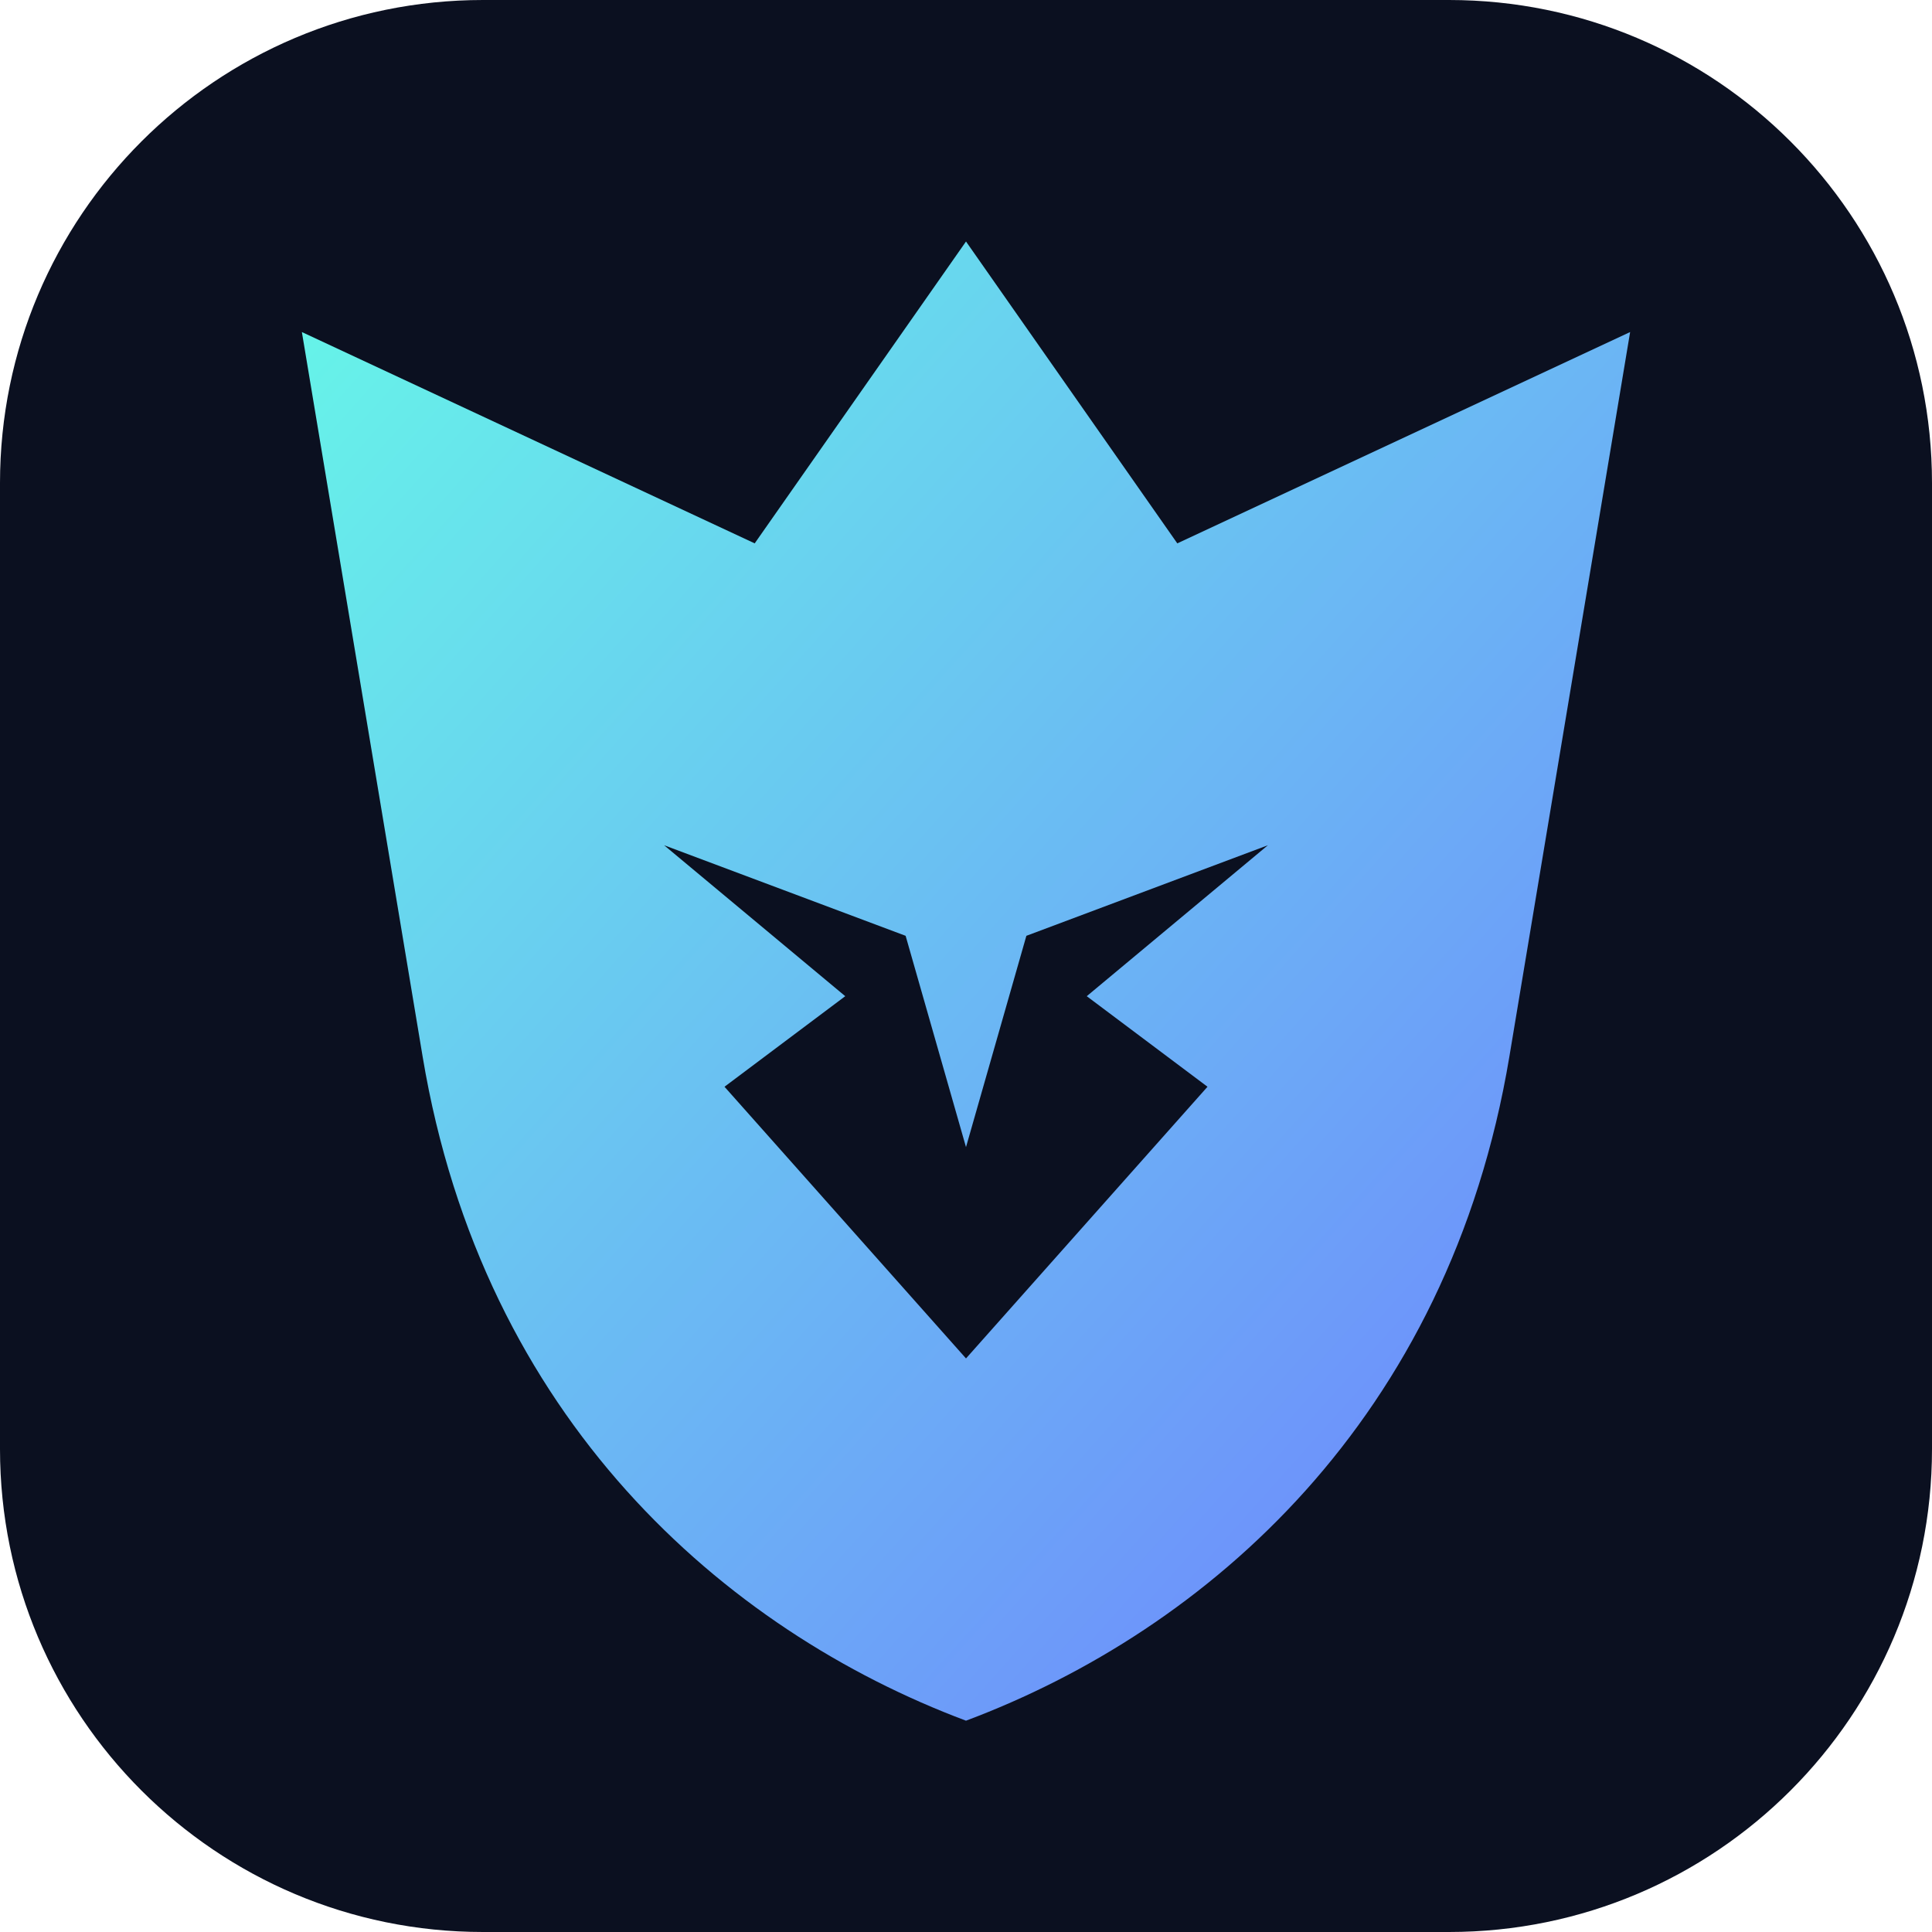
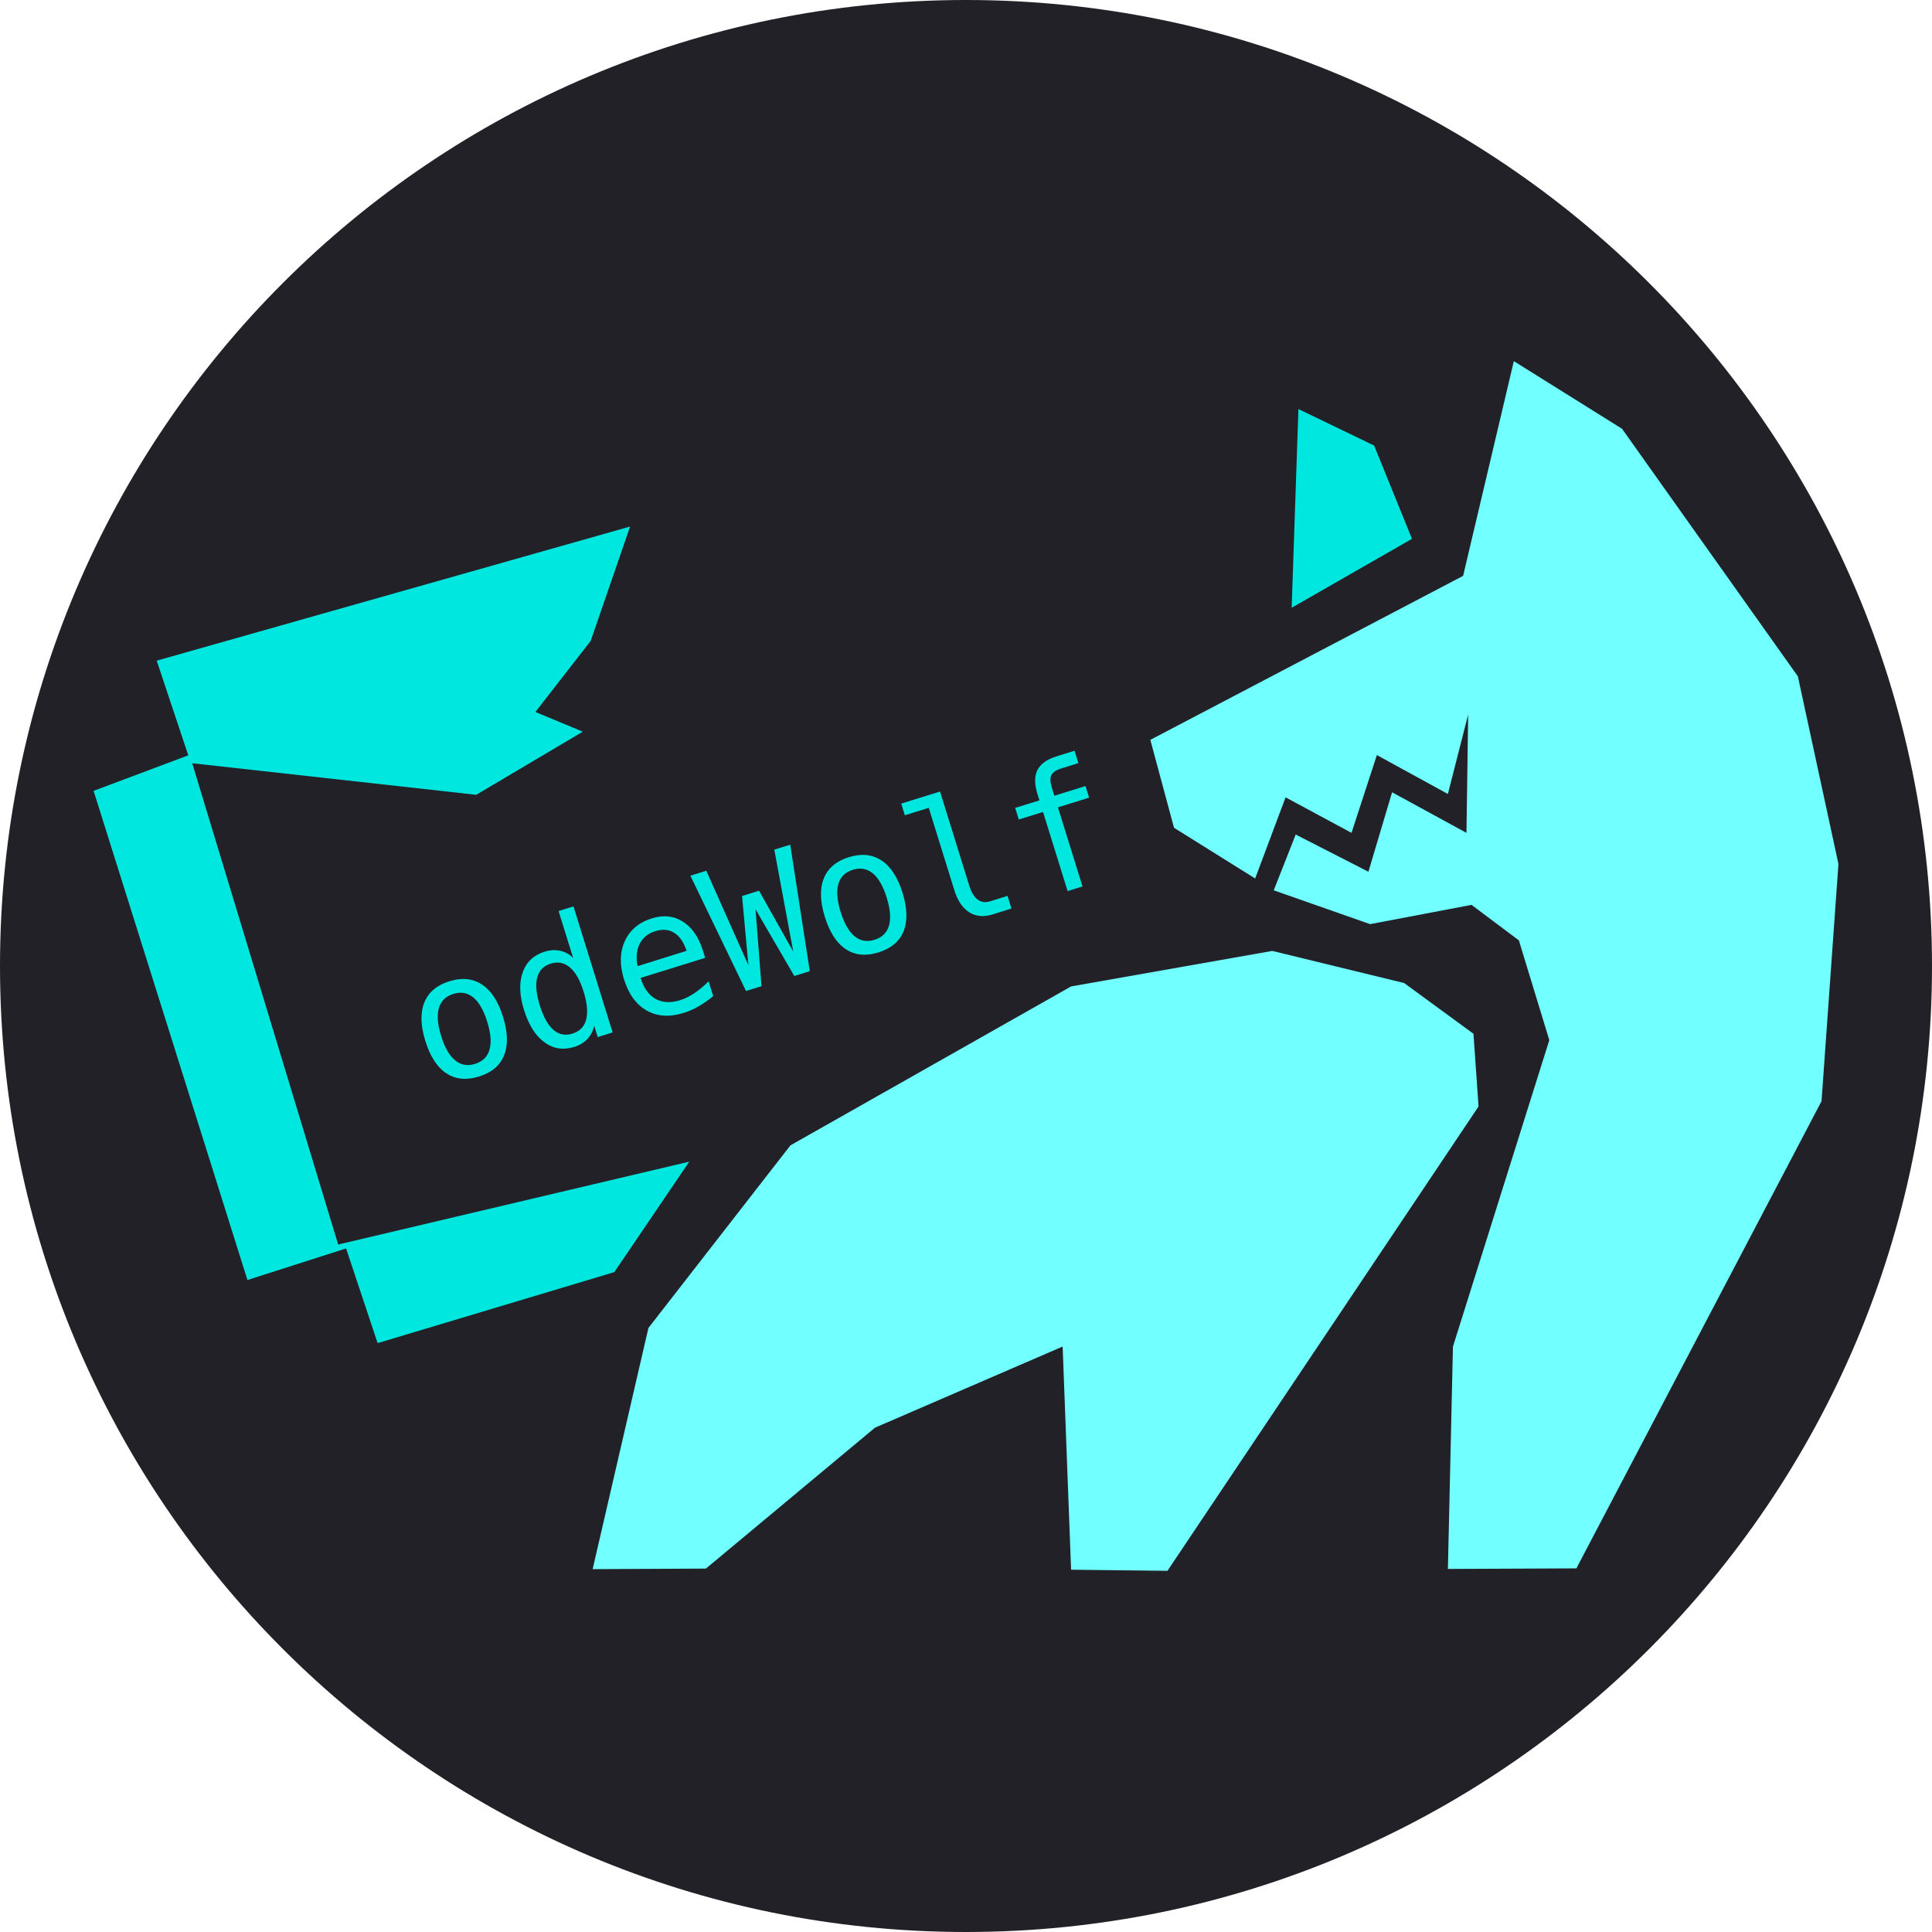
- <svg xmlns="http://www.w3.org/2000/svg" viewBox="0 0 64 64">
-   <defs>
-     <linearGradient id="g" x1="0" y1="0" x2="1" y2="1">
-       <stop stop-color="#66f7e8" />
-       <stop offset="1" stop-color="#6f7cff" />
-     </linearGradient>
-   </defs>
-   <rect width="64" height="64" rx="16" fill="#0b1020" />
-   <path fill="url(#g)" d="M10 11 25 18l7-10 7 10 15-7-4 24c-2 12-10 19-18 22-8-3-16-10-18-22l-4-24Zm12 17 6 5-4 3 8 9 8-9-4-3 6-5-8 3-2 7-2-7-8-3Z" />
+ <svg xmlns="http://www.w3.org/2000/svg" version="1.1" width="163.25" height="163.25" viewBox="0 0 163.25 163.25">
+   <rect width="163.25" height="163.25" rx="81.625" fill="#232128" />
+   <g transform="translate(-238.375,-98.375)" fill-rule="nonzero" stroke="none">
+     <path d="M348.09,132.94l6.396,3.084l3.198,7.881l-10.166,5.825z" fill="#00e7e0" />
+     <path d="M361.145,212.16l8.143,-25.896l-2.571,-8.429l-4,-3l-8.571,1.628l-8.143,-2.857l1.857,-4.714l6.143,3.143l2,-6.714l6.286,3.429l.143,-10l-1.714,6.714l-6,-3.286l-2.143,6.571l-5.571,-3l-2.571,6.857l-6.857,-4.286l-2,-7.429l26.429,-13.857l4.286,-18.143l9.143,5.714l14.857,20.919l3.429,15.857l-1.429,20.042l-20.714,39.476l-10.857,.048z" fill="#72ffff" />
+     <path d="M328.166,212.155l-15.857,6.857l-14.286,11.905l-9.571,.048l4.714,-20.381l12,-15.429l23.714,-13.429l17,-3l11.143,2.714l5.857,4.286l.429,6.143l-26.286,39.238l-8.143,-.095z" fill="#72ffff" />
+     <text transform="translate(274.5682 190.4524) rotate(-17.25799) scale(.36695)" font-size="40" fill="#00e7e0" font-family="monospace">odeWolf</text>
+     <path d="M296.617,196.533l-6.333,9.333l-20,6l-2.667,-8l-8.333,2.667l-13,-41.333l8,-3l-2.667,-8l40,-11.333l-3.333,9.667l-4.667,6l4,1.667l-9,5.333l-24,-2.667l12.333,40.667z" fill="#00e7e0" />
+   </g>
</svg>
